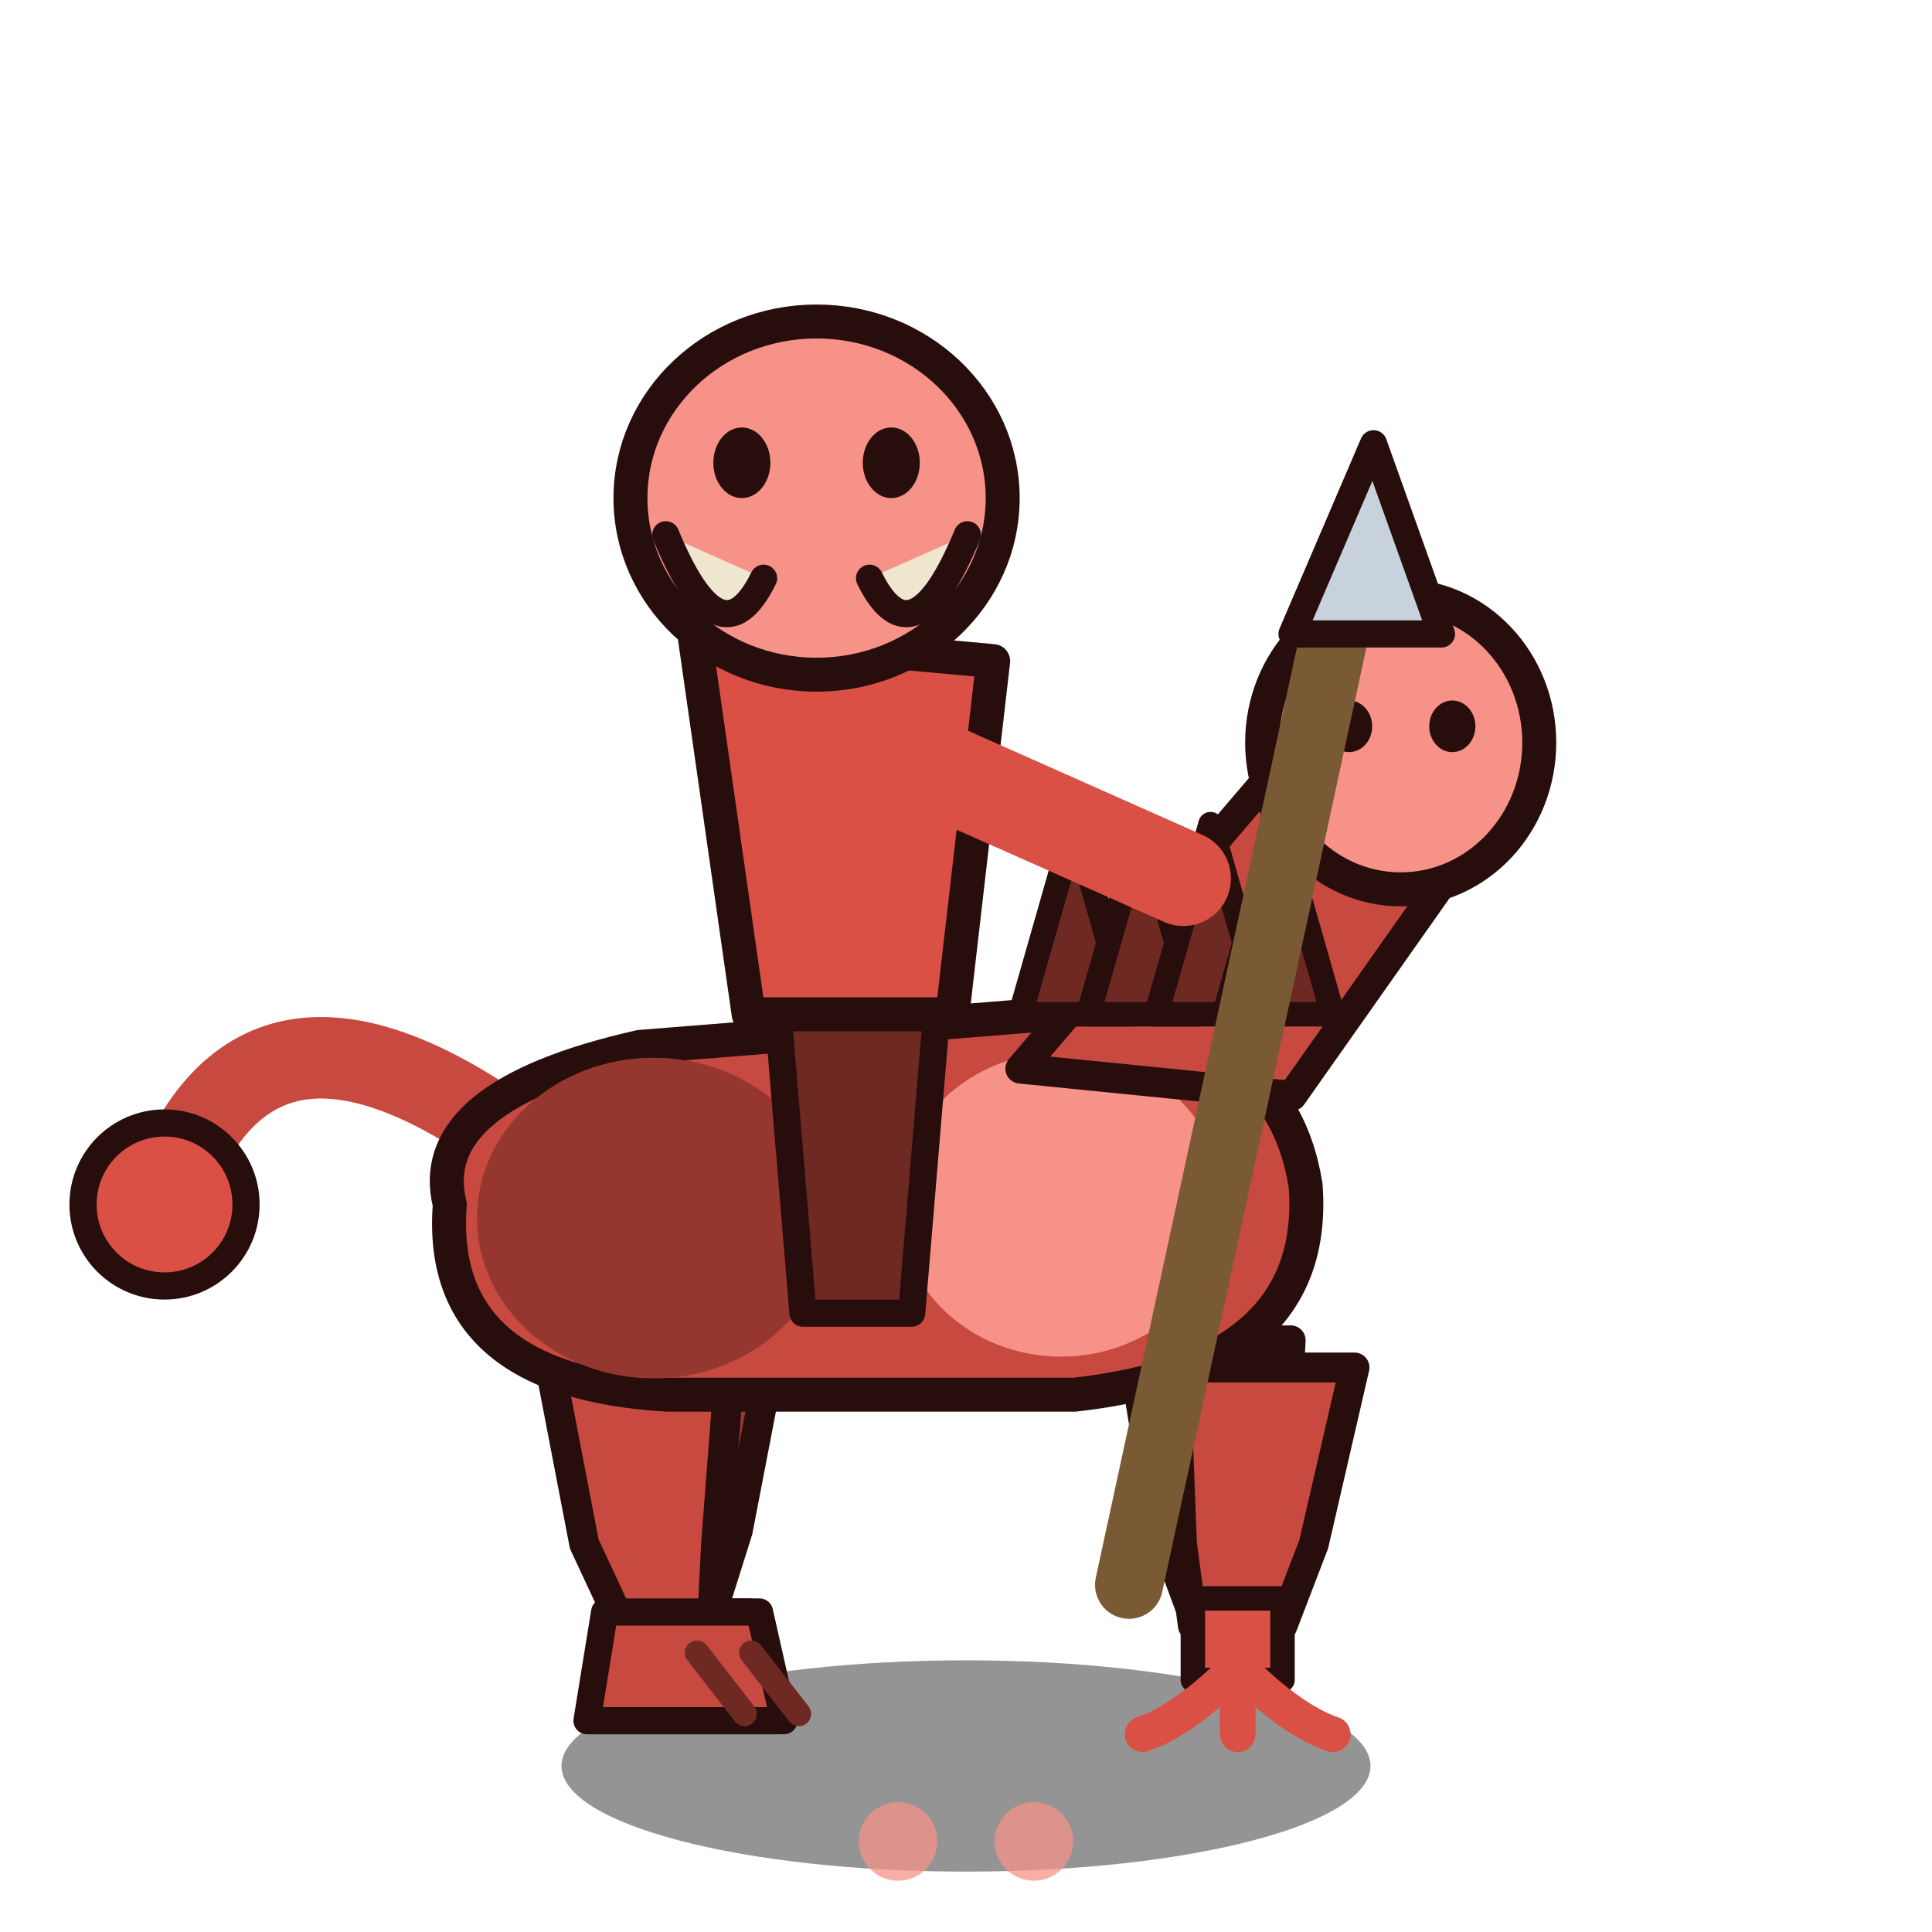
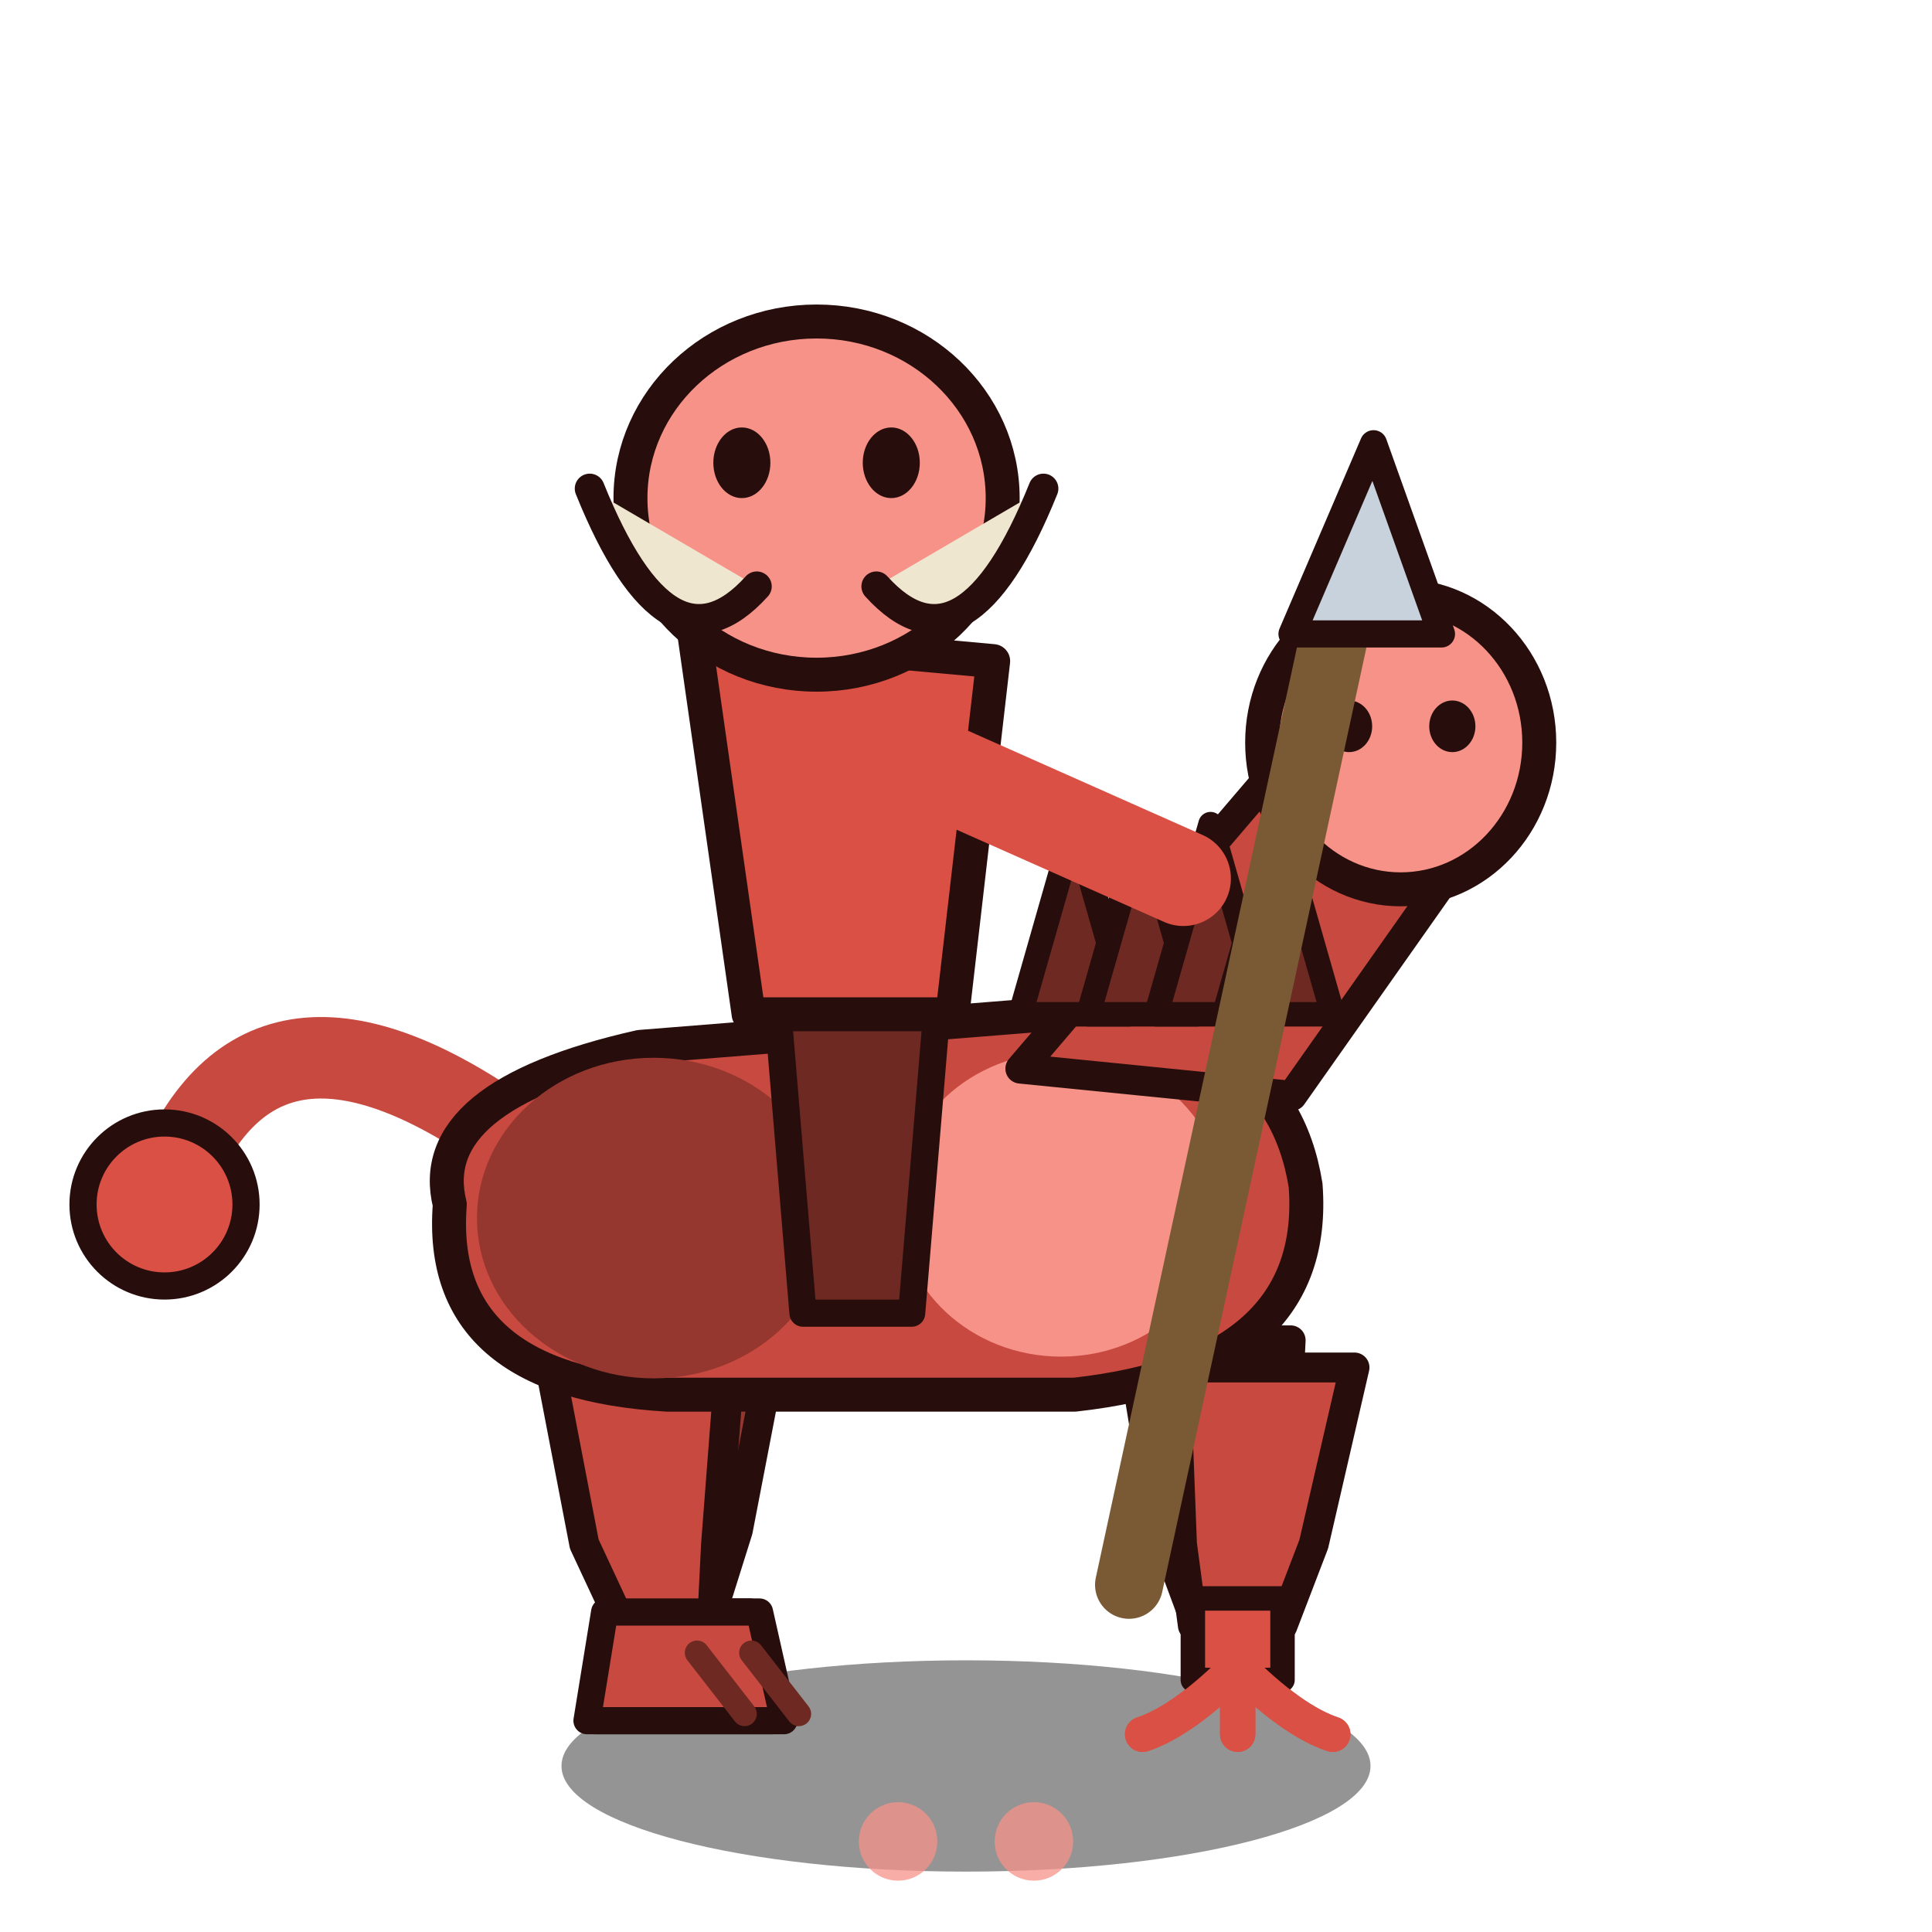
<svg xmlns="http://www.w3.org/2000/svg" viewBox="0 0 128 128" width="128" height="128">
  <ellipse cx="64.0" cy="117.0" rx="26.8" ry="7" fill="#000" opacity="0.42" />
  <g transform="translate(64.0,114.0) scale(0.90) translate(-64.0,-114.0)">
    <polygon points="38.1,86.0 49.9,86.0 47.2,100.0 45.0,107.0 39.0,107.0 38.4,100.0" fill="#96372f" stroke="#270e0c" stroke-width="2.2" stroke-linejoin="round" />
    <polygon points="37.8,106.0 48.1,106.0 49.7,114.0 36.7,114.0" fill="#96372f" stroke="#270e0c" stroke-width="2.0" stroke-linejoin="round" />
    <path d="M 44.0 109.0 l 3.5 4.5" fill="none" stroke="#6f2923" stroke-width="1.8" stroke-linecap="round" stroke-linejoin="round" />
    <path d="M 48.0 109.0 l 3.5 4.5" fill="none" stroke="#6f2923" stroke-width="1.8" stroke-linecap="round" stroke-linejoin="round" />
    <polygon points="76.1,86.0 87.9,86.0 87.2,100.0 87.0,107.0 81.0,107.0 78.4,100.0" fill="#96372f" stroke="#270e0c" stroke-width="2.2" stroke-linejoin="round" />
    <polygon points="81.0,105.0 87.0,105.0 87.0,111.0 81.0,111.0" fill="#da5045" stroke="#270e0c" stroke-width="1.8" stroke-linejoin="round" />
    <path d="M 84.0 110.0 q -4.0 4 -7.0 5" fill="none" stroke="#da5045" stroke-width="2.6" stroke-linecap="round" stroke-linejoin="round" />
    <path d="M 84.0 110.0 q 0.0 4 0.0 5" fill="none" stroke="#da5045" stroke-width="2.6" stroke-linecap="round" stroke-linejoin="round" />
    <path d="M 84.0 110.0 q 4.0 4 7.0 5" fill="none" stroke="#da5045" stroke-width="2.6" stroke-linecap="round" stroke-linejoin="round" />
    <polygon points="33.4,88.0 46.6,88.0 45.6,101.0 45.3,107.0 38.7,107.0 35.9,101.0" fill="#c7493f" stroke="#270e0c" stroke-width="2.2" stroke-linejoin="round" />
    <polygon points="37.4,106.0 48.8,106.0 50.6,114.0 36.1,114.0" fill="#c7493f" stroke="#270e0c" stroke-width="2.0" stroke-linejoin="round" />
    <path d="M 44.2 109.0 l 3.5 4.5" fill="none" stroke="#6f2923" stroke-width="1.8" stroke-linecap="round" stroke-linejoin="round" />
    <path d="M 48.2 109.0 l 3.5 4.5" fill="none" stroke="#6f2923" stroke-width="1.8" stroke-linecap="round" stroke-linejoin="round" />
    <polygon points="79.4,88.0 92.6,88.0 89.6,101.0 87.3,107.0 80.7,107.0 79.9,101.0" fill="#c7493f" stroke="#270e0c" stroke-width="2.2" stroke-linejoin="round" />
    <polygon points="80.7,105.0 87.3,105.0 87.3,111.0 80.7,111.0" fill="#da5045" stroke="#270e0c" stroke-width="1.8" stroke-linejoin="round" />
    <path d="M 84.0 110.0 q -4.0 4 -7.0 5" fill="none" stroke="#da5045" stroke-width="2.6" stroke-linecap="round" stroke-linejoin="round" />
    <path d="M 84.0 110.0 q 0.0 4 0.0 5" fill="none" stroke="#da5045" stroke-width="2.6" stroke-linecap="round" stroke-linejoin="round" />
    <path d="M 84.0 110.0 q 4.0 4 7.0 5" fill="none" stroke="#da5045" stroke-width="2.6" stroke-linecap="round" stroke-linejoin="round" />
    <path d="M 29.0 70.0 q -18.0 -12 -24.0 6" fill="none" stroke="#c7493f" stroke-width="6.0" stroke-linecap="round" stroke-linejoin="round" />
    <ellipse cx="5.0" cy="76.0" rx="6.0" ry="6.0" fill="#da5045" stroke="#270e0c" stroke-width="2.0" />
    <path d="M 26.0 76.0 Q 24.0 68.0 40.0 64.4 L 70.0 62.0 Q 87.0 62.0 89.0 74.6 Q 90.0 88.0 72.0 90.0 L 42.0 90.0 Q 25.0 89.0 26.0 76.0 Z" fill="#c7493f" stroke="#270e0c" stroke-width="2.5" stroke-linejoin="round" stroke-linecap="round" />
    <ellipse cx="41.0" cy="77.0" rx="13.0" ry="11.8" fill="#96372f" />
    <ellipse cx="71.0" cy="76.0" rx="12.0" ry="11.2" fill="#f79289" />
    <polygon points="68.0,66.0 88.0,68.0 103.5,46.0 88.5,42.0" fill="#c7493f" stroke="#270e0c" stroke-width="2.2" stroke-linejoin="round" />
    <polygon points="68.0,62.0 72.0,48.0 76.0,62.0" fill="#6f2923" stroke="#270e0c" stroke-width="1.8" stroke-linejoin="round" />
    <polygon points="73.0,62.0 77.0,48.0 81.0,62.0" fill="#6f2923" stroke="#270e0c" stroke-width="1.8" stroke-linejoin="round" />
    <polygon points="78.0,62.0 82.0,48.0 86.0,62.0" fill="#6f2923" stroke="#270e0c" stroke-width="1.8" stroke-linejoin="round" />
    <polygon points="83.0,62.0 87.0,48.0 91.0,62.0" fill="#6f2923" stroke="#270e0c" stroke-width="1.8" stroke-linejoin="round" />
    <polygon points="50.0,60.0 62.0,60.0 60.0,84.0 52.0,84.0" fill="#6f2923" stroke="#270e0c" stroke-width="2.0" stroke-linejoin="round" />
    <polygon points="44.0,34.0 66.0,36.0 63.0,62.0 48.0,62.0" fill="#da5045" stroke="#270e0c" stroke-width="2.5" stroke-linejoin="round" />
    <path d="M 62.0 44 L 80.0 52" fill="none" stroke="#da5045" stroke-width="7.0" stroke-linecap="round" stroke-linejoin="round" />
    <ellipse cx="96.0" cy="42.0" rx="10.2" ry="10.8" fill="#f79289" stroke="#270e0c" stroke-width="2.5" />
    <ellipse cx="92.2" cy="40.8" rx="1.7" ry="1.9" fill="#270e0c" />
    <ellipse cx="99.8" cy="40.8" rx="1.7" ry="1.9" fill="#270e0c" />
    <ellipse cx="53.0" cy="24.0" rx="13.7" ry="13.0" fill="#f79289" stroke="#270e0c" stroke-width="2.5" />
    <ellipse cx="47.5" cy="21.4" rx="2.1" ry="2.6" fill="#270e0c" />
-     <path d="M 49.1 29.9 q -3.2 6.5 -7.2 -3.2" fill="#efe6cf" stroke="#270e0c" stroke-width="2.0" stroke-linejoin="round" stroke-linecap="round" />
+     <path d="M 48.6 30.5 q -6.5 7.2 -12.3 -7.2" fill="#efe6cf" stroke="#270e0c" stroke-width="2.2" stroke-linejoin="round" stroke-linecap="round" />
    <ellipse cx="58.5" cy="21.4" rx="2.1" ry="2.6" fill="#270e0c" />
-     <path d="M 56.9 29.9 q 3.2 6.5 7.2 -3.2" fill="#efe6cf" stroke="#270e0c" stroke-width="2.0" stroke-linejoin="round" stroke-linecap="round" />
+     <path d="M 57.4 30.5 q 6.5 7.2 12.3 -7.2" fill="#efe6cf" stroke="#270e0c" stroke-width="2.2" stroke-linejoin="round" stroke-linecap="round" />
    <path d="M 92 30 L 76 104" fill="none" stroke="#7a5a34" stroke-width="5.0" stroke-linecap="round" stroke-linejoin="round" />
    <polygon points="94.0,20.0 99.0,34.0 88.0,34.0" fill="#c8d2dc" stroke="#270e0c" stroke-width="2.0" stroke-linejoin="round" />
  </g>
  <circle cx="59.5" cy="122.0" r="2.6" fill="#f79289" opacity="0.75" />
  <circle cx="68.5" cy="122.0" r="2.6" fill="#f79289" opacity="0.75" />
</svg>
